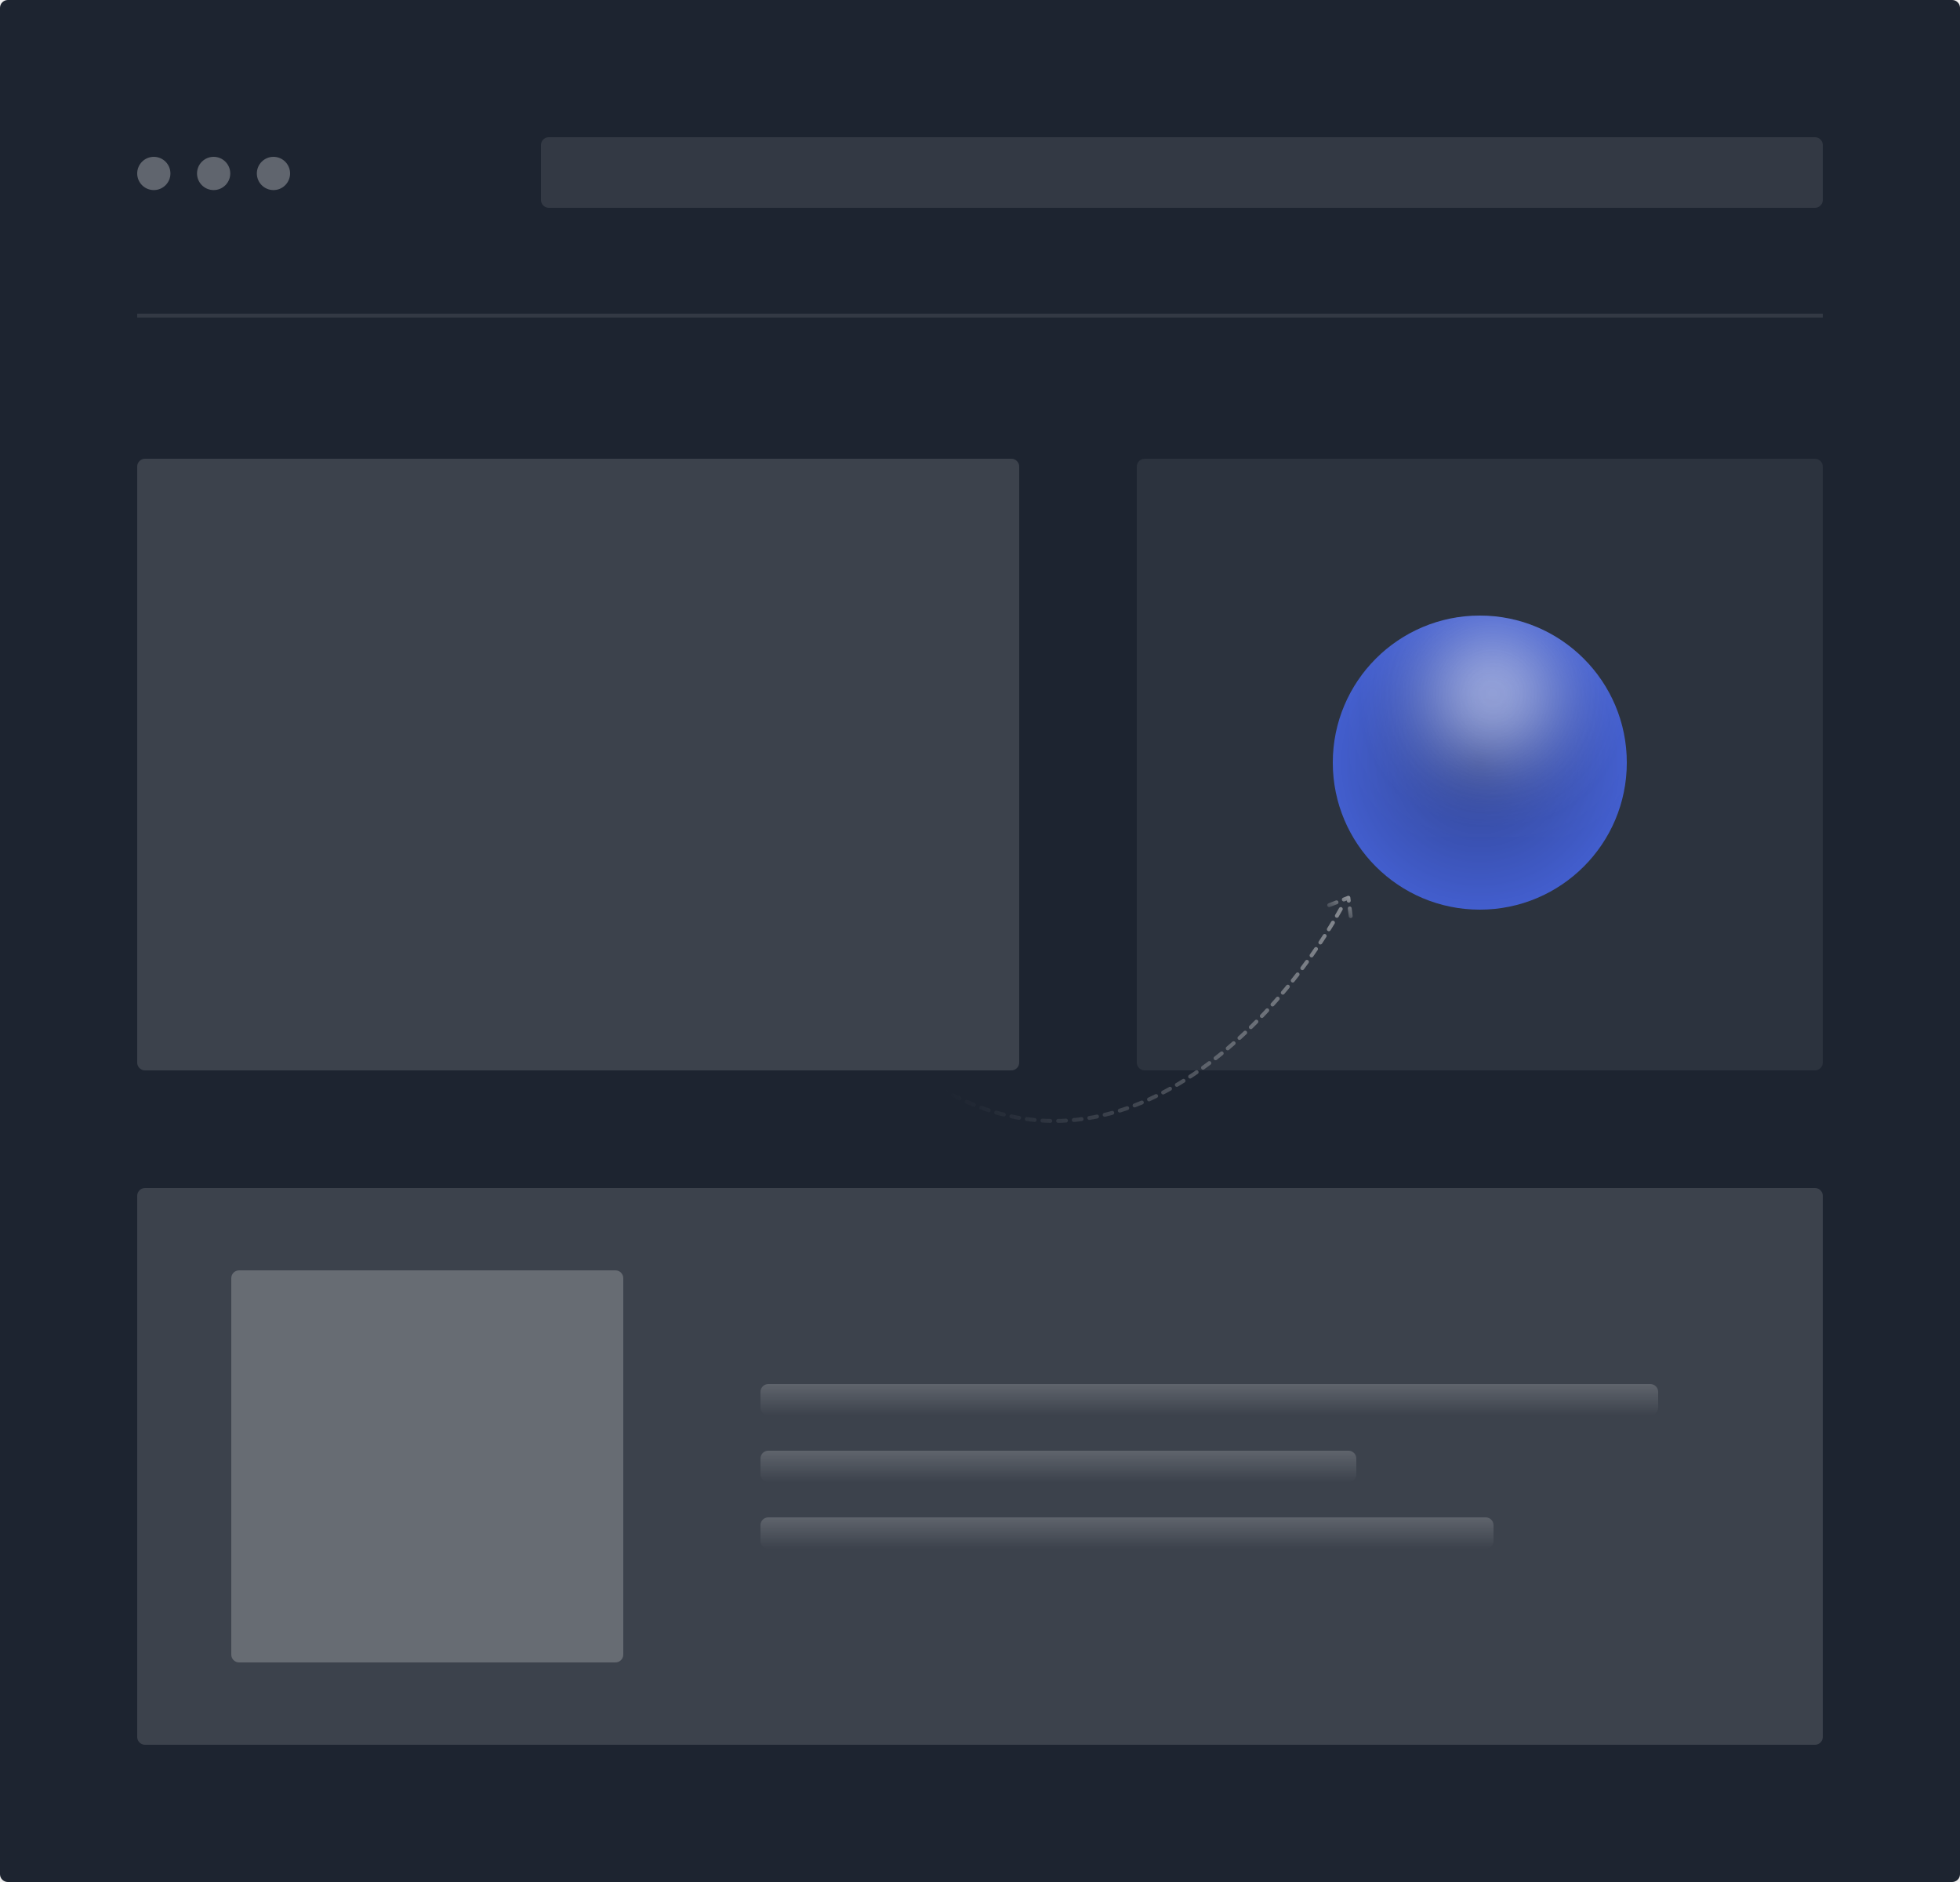
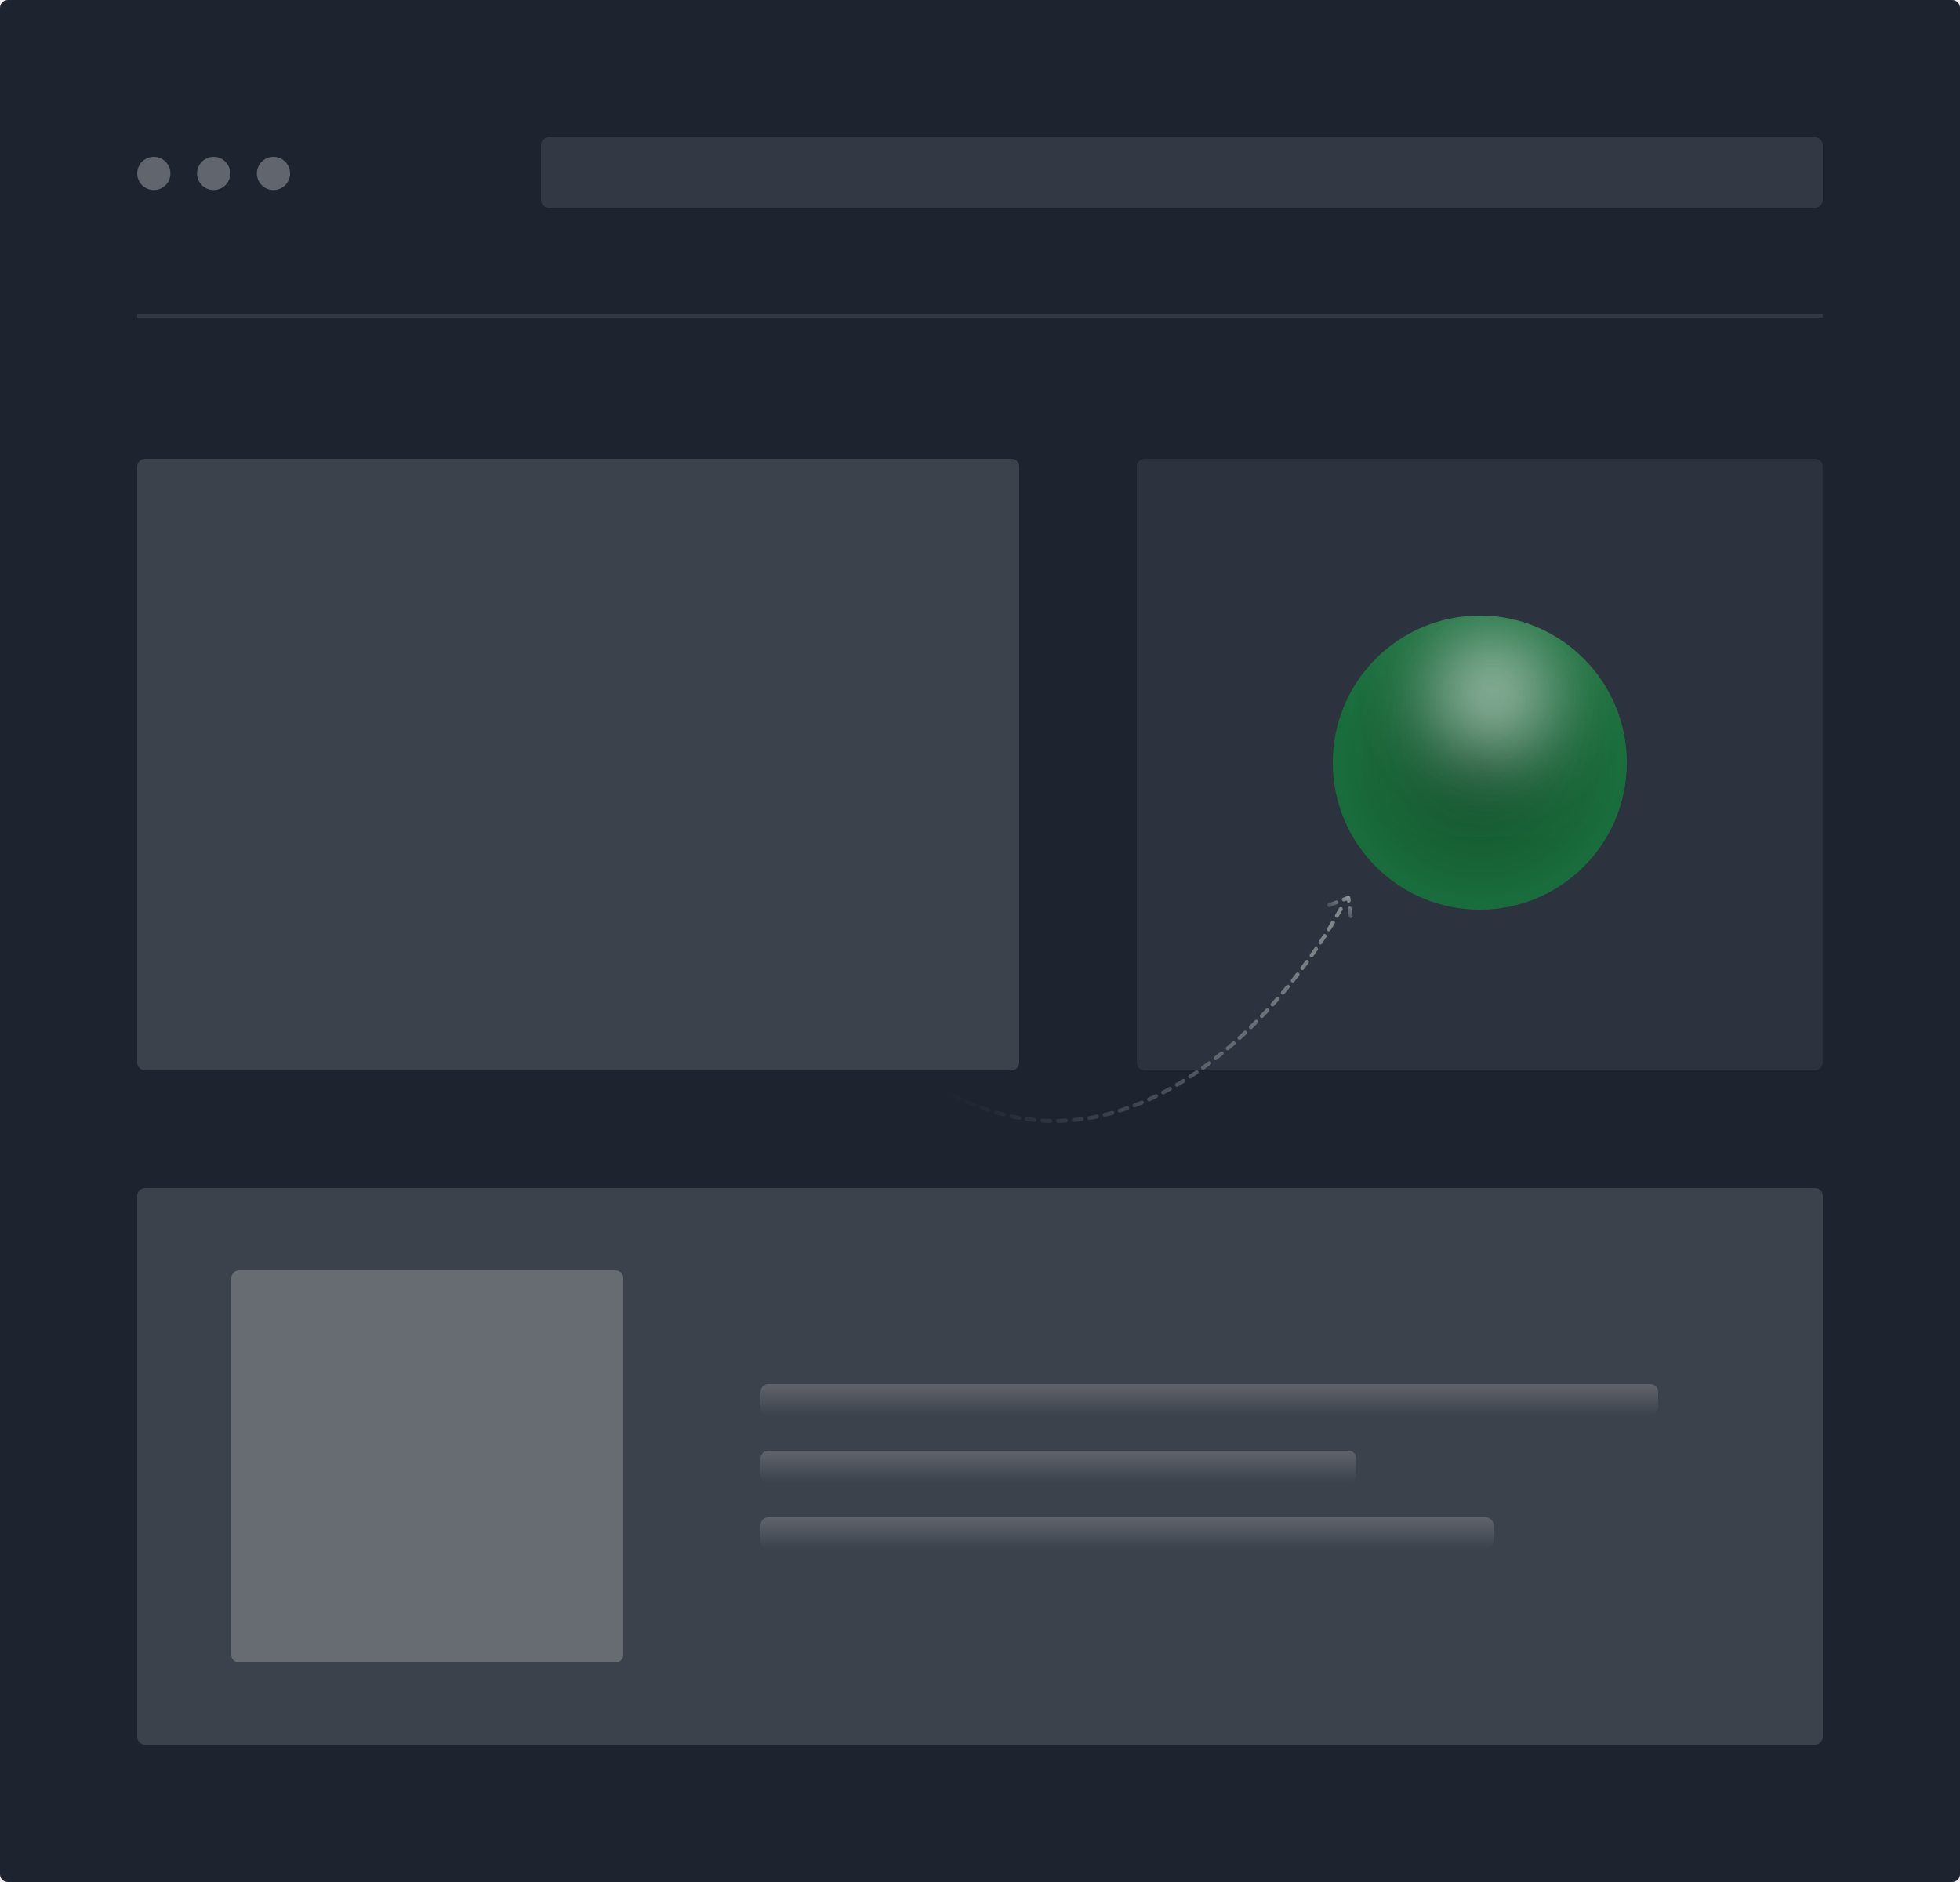
<svg xmlns="http://www.w3.org/2000/svg" width="500" height="480" viewBox="0 0 500 480" fill="none">
  <rect width="500" height="480" rx="2" fill="#1D2430" />
  <rect x="35" y="117" width="225" height="156" rx="2" fill="white" fill-opacity="0.14" />
  <line opacity="0.1" x1="35" y1="80.5" x2="465" y2="80.5" stroke="white" />
  <rect x="290" y="117" width="175" height="156" rx="2" fill="white" fill-opacity="0.07" />
  <rect x="35" y="303" width="430" height="142" rx="2" fill="white" fill-opacity="0.14" />
  <rect x="194" y="353" width="229" height="8" rx="2" fill="url(#paint0_linear_62_128)" fill-opacity="0.18" />
  <rect x="194" y="370" width="152" height="8" rx="2" fill="url(#paint1_linear_62_128)" fill-opacity="0.18" />
  <rect x="194" y="387" width="187" height="8" rx="2" fill="url(#paint2_linear_62_128)" fill-opacity="0.18" />
  <rect x="59" y="324" width="100" height="100" rx="2" fill="white" fill-opacity="0.22" />
  <rect opacity="0.1" x="138" y="35" width="327" height="18" rx="2" fill="white" />
  <circle opacity="0.3" cx="39.239" cy="44.239" r="4.239" fill="white" />
  <circle opacity="0.3" cx="54.5" cy="44.239" r="4.239" fill="white" />
  <circle opacity="0.3" cx="69.761" cy="44.239" r="4.239" fill="white" />
-   <circle opacity="0.8" cx="377.5" cy="194.5" r="37.5" fill="#4A6CF7" />
+   <circle opacity="0.8" cx="377.5" cy="194.5" r="37.5" fill="#15803d" />
  <mask id="mask0_62_128" style="mask-type:alpha" maskUnits="userSpaceOnUse" x="340" y="157" width="75" height="75">
-     <circle opacity="0.8" cx="377.5" cy="194.5" r="37.5" fill="#4A6CF7" />
+     <circle opacity="0.8" cx="377.5" cy="194.5" r="37.5" fill="#15803d" />
  </mask>
  <g mask="url(#mask0_62_128)">
    <circle opacity="0.8" cx="377.5" cy="194.5" r="37.5" fill="url(#paint3_radial_62_128)" />
    <g opacity="0.8" filter="url(#filter0_f_62_128)">
      <circle cx="380.809" cy="176.853" r="15.441" fill="white" />
    </g>
  </g>
  <path d="M342.034 231.847C324.964 262.749 277.939 313.186 226.394 267.718" stroke="url(#paint4_linear_62_128)" stroke-linecap="round" stroke-linejoin="round" stroke-dasharray="2 2" />
  <path d="M339.077 230.867L343.973 228.971L344.562 233.656" stroke="url(#paint5_linear_62_128)" stroke-linecap="round" stroke-linejoin="round" stroke-dasharray="2 2" />
  <defs>
    <filter id="filter0_f_62_128" x="344.368" y="140.412" width="72.882" height="72.882" filterUnits="userSpaceOnUse" color-interpolation-filters="sRGB">
      <feFlood flood-opacity="0" result="BackgroundImageFix" />
      <feBlend mode="normal" in="SourceGraphic" in2="BackgroundImageFix" result="shape" />
      <feGaussianBlur stdDeviation="10.5" result="effect1_foregroundBlur_62_128" />
    </filter>
    <linearGradient id="paint0_linear_62_128" x1="308.5" y1="353" x2="308.5" y2="361" gradientUnits="userSpaceOnUse">
      <stop stop-color="white" />
      <stop offset="1" stop-color="white" stop-opacity="0" />
    </linearGradient>
    <linearGradient id="paint1_linear_62_128" x1="270" y1="370" x2="270" y2="378" gradientUnits="userSpaceOnUse">
      <stop stop-color="white" />
      <stop offset="1" stop-color="white" stop-opacity="0" />
    </linearGradient>
    <linearGradient id="paint2_linear_62_128" x1="287.5" y1="387" x2="287.5" y2="395" gradientUnits="userSpaceOnUse">
      <stop stop-color="white" />
      <stop offset="1" stop-color="white" stop-opacity="0" />
    </linearGradient>
    <radialGradient id="paint3_radial_62_128" cx="0" cy="0" r="1" gradientUnits="userSpaceOnUse" gradientTransform="translate(377.5 194.5) rotate(90) scale(40.2574)">
      <stop stop-opacity="0.47" />
      <stop offset="1" stop-opacity="0" />
    </radialGradient>
    <linearGradient id="paint4_linear_62_128" x1="358.554" y1="226.723" x2="242.956" y2="282.349" gradientUnits="userSpaceOnUse">
      <stop stop-color="white" stop-opacity="0.48" />
      <stop offset="1" stop-color="white" stop-opacity="0" />
    </linearGradient>
    <linearGradient id="paint5_linear_62_128" x1="343.992" y1="228.548" x2="340.23" y2="234.571" gradientUnits="userSpaceOnUse">
      <stop stop-color="white" stop-opacity="0.48" />
      <stop offset="1" stop-color="white" stop-opacity="0" />
    </linearGradient>
  </defs>
</svg>
